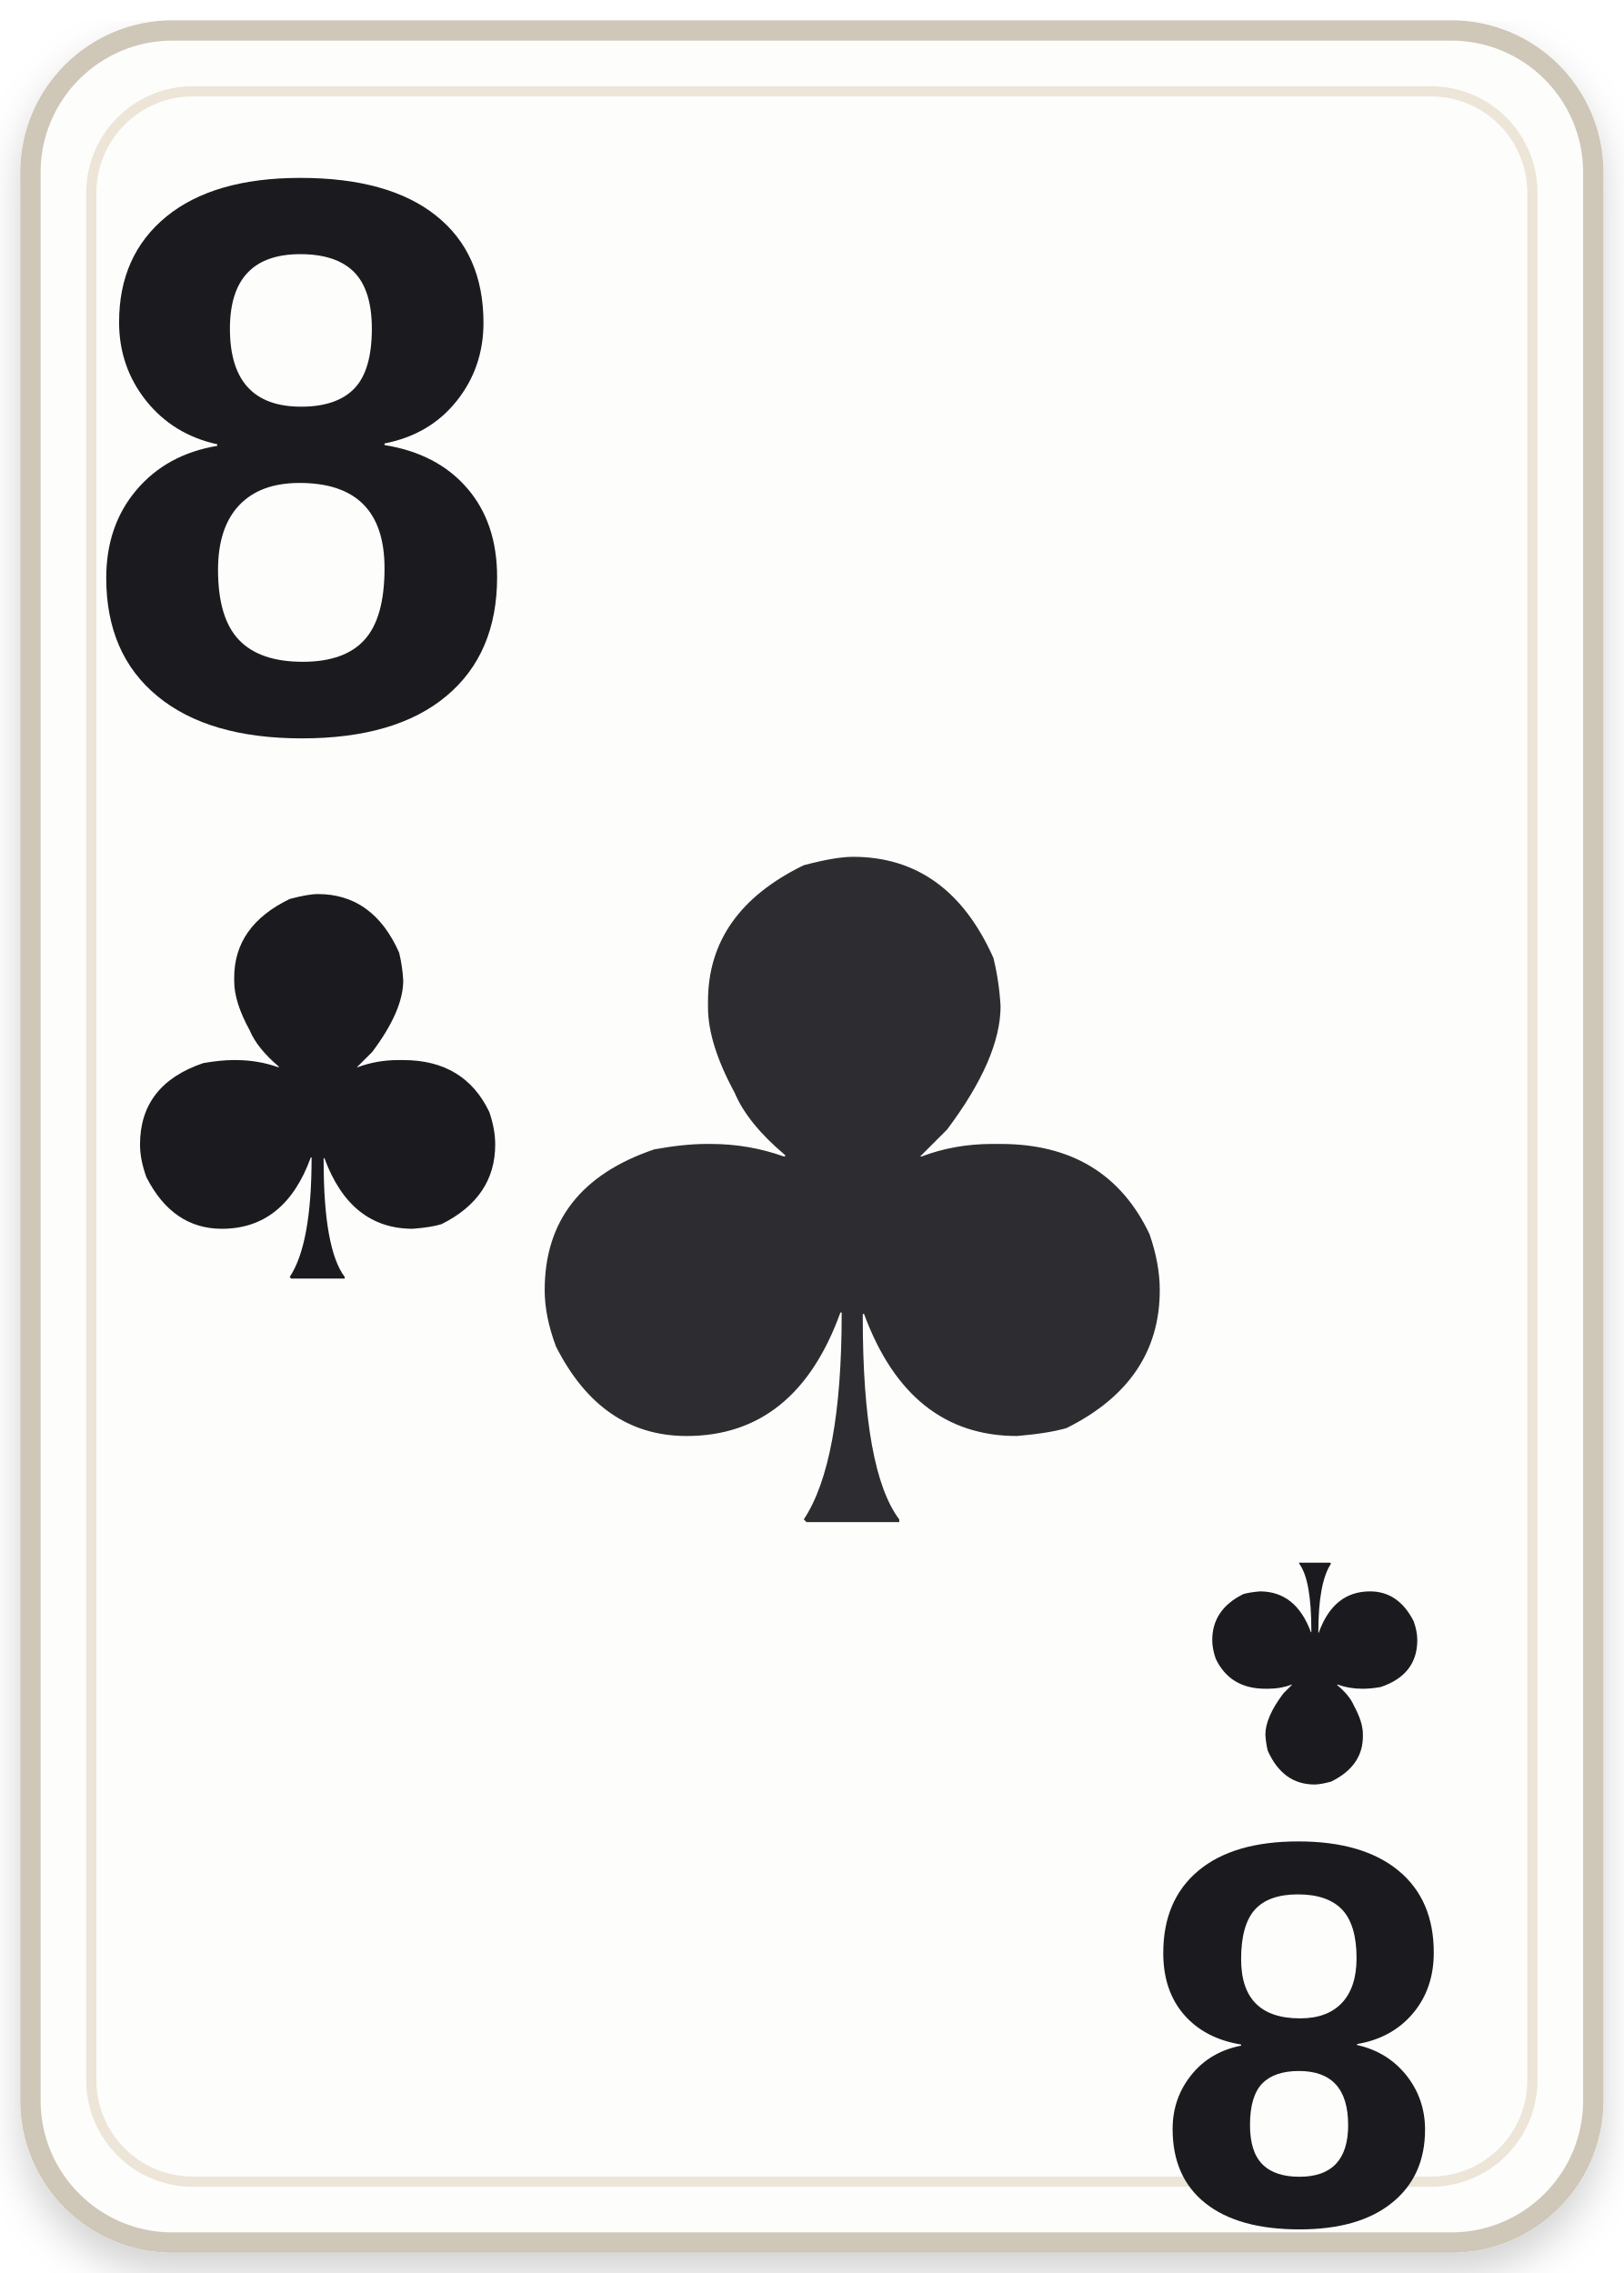
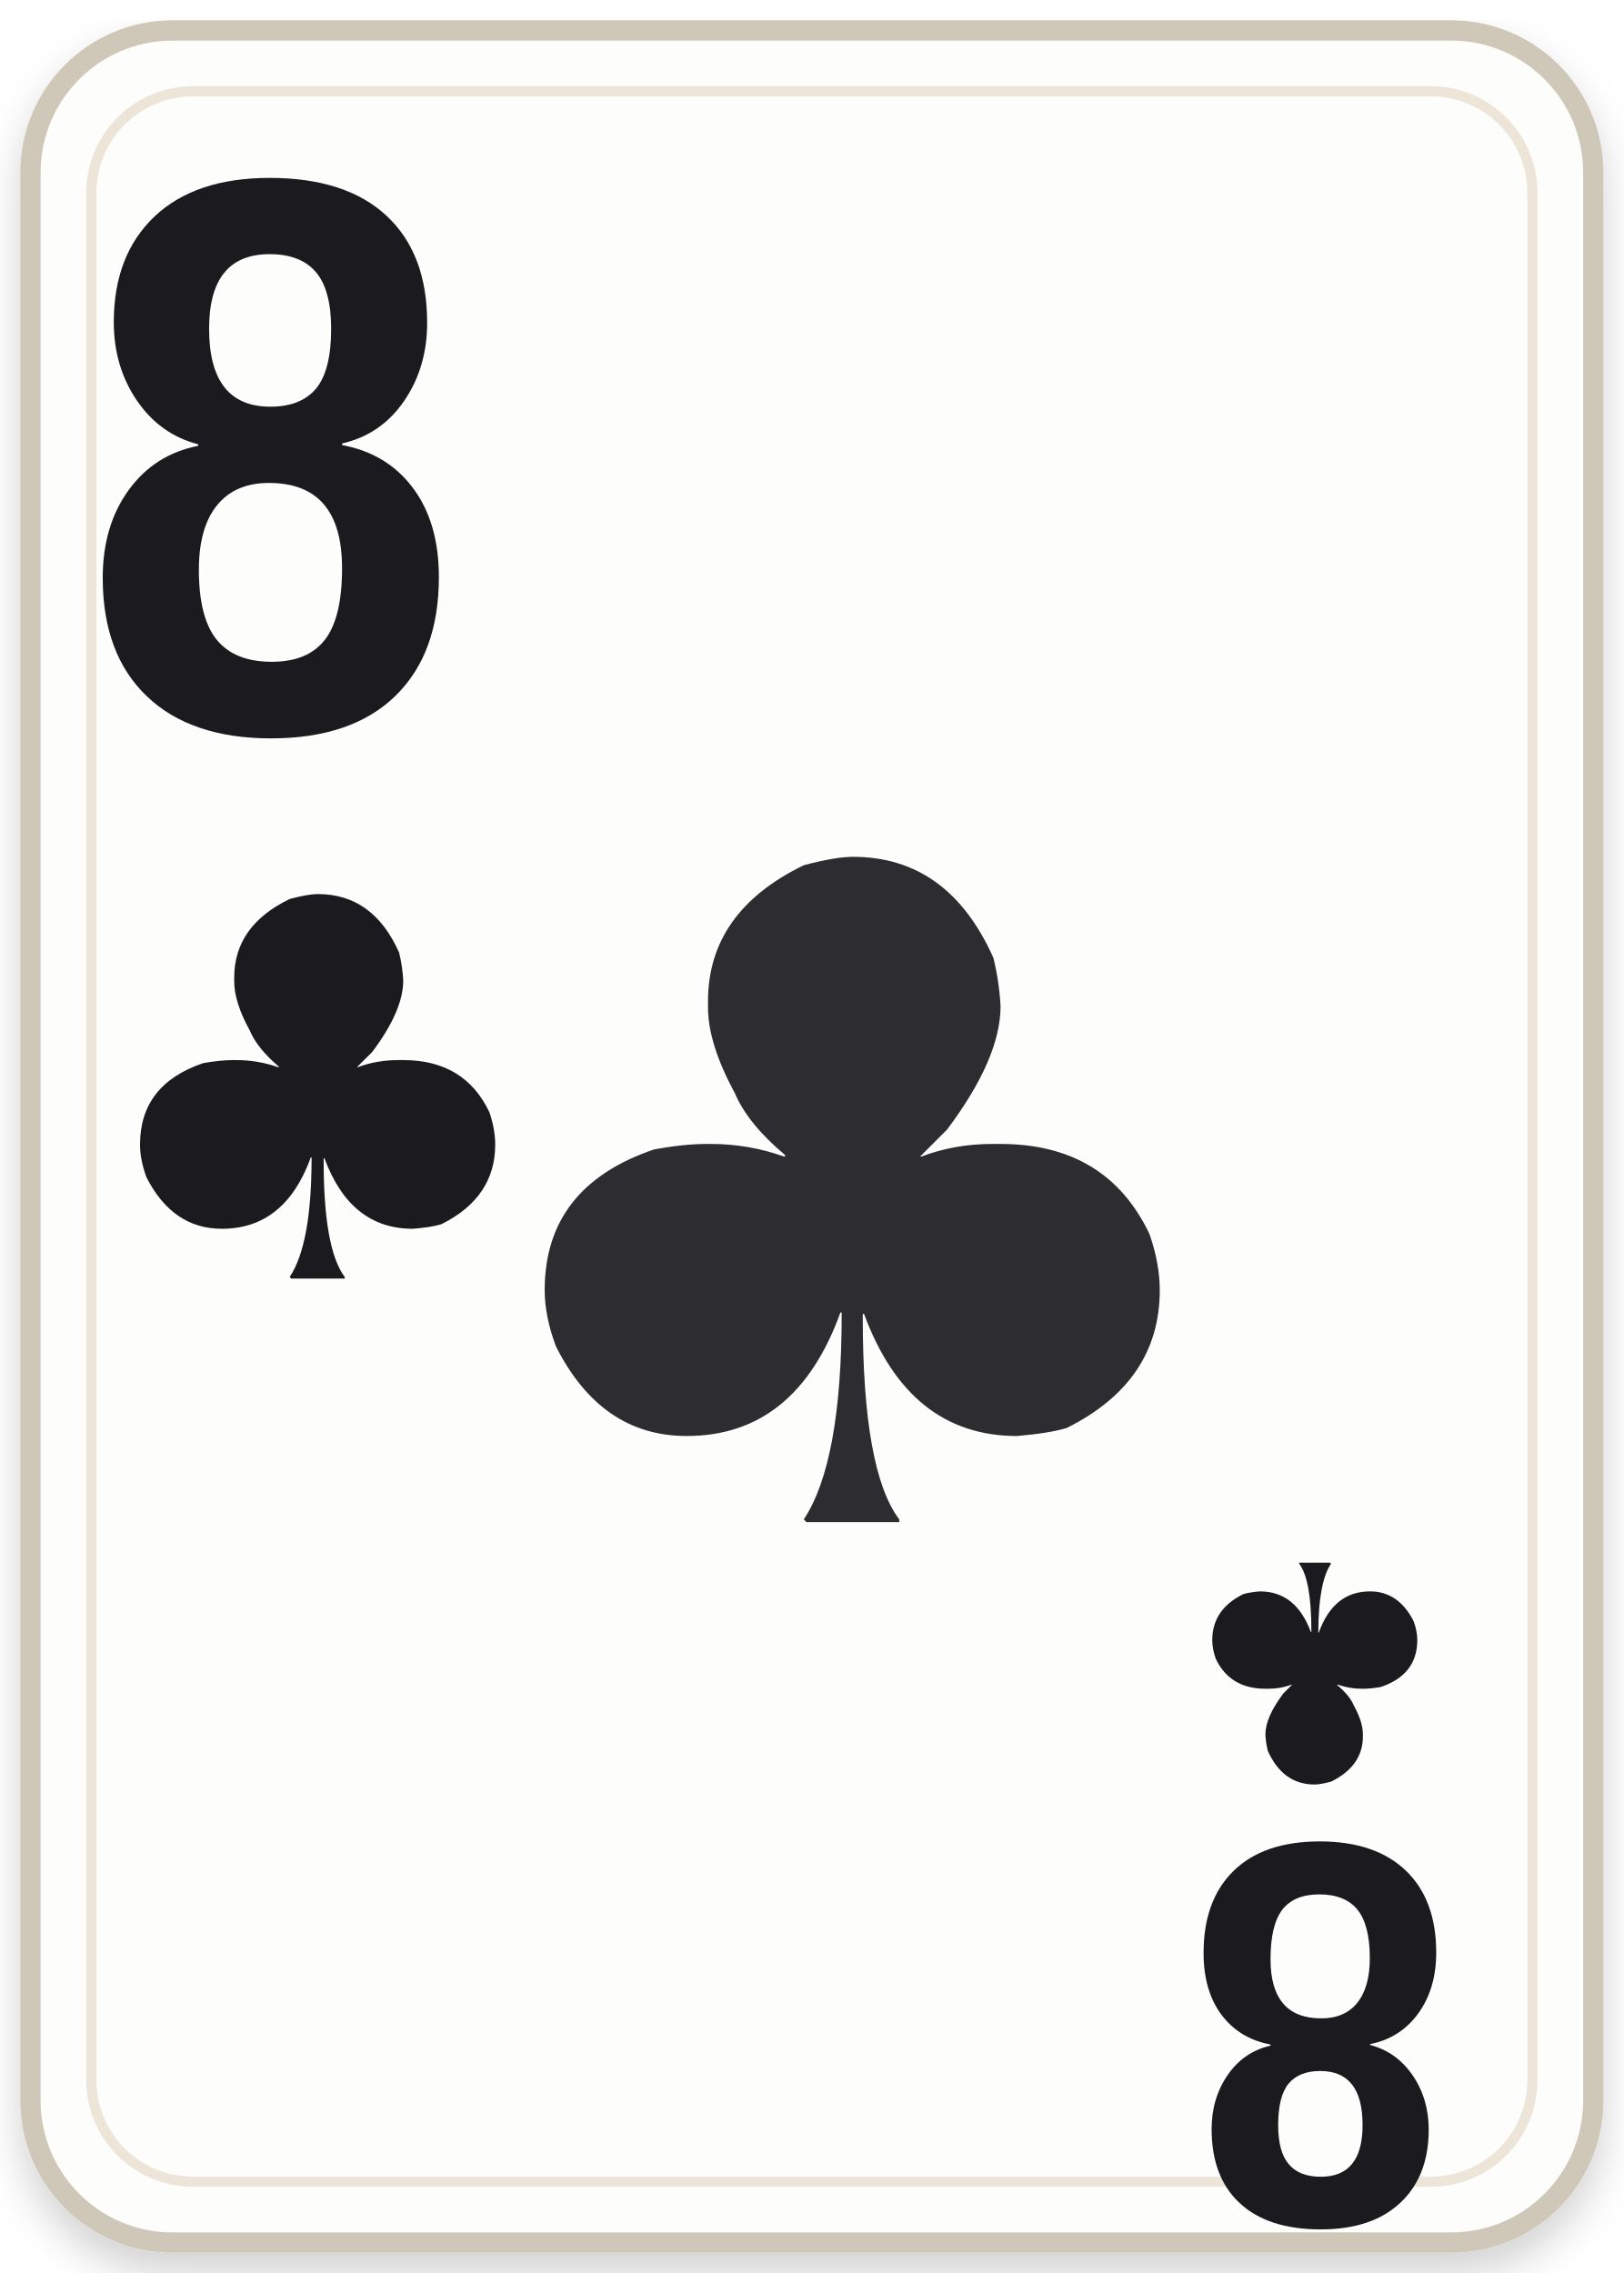
<svg xmlns="http://www.w3.org/2000/svg" viewBox="0 0 160 224" width="160" height="224">
  <defs>
    <filter id="s" x="-10%" y="-10%" width="120%" height="120%">
      <feDropShadow dx="0" dy="2" stdDeviation="2" flood-opacity=".18" />
    </filter>
  </defs>
  <rect x="3" y="3" width="154" height="218" rx="14" fill="#fdfdfb" stroke="#cfc7b8" stroke-width="2" filter="url(#s)" />
  <rect x="9" y="9" width="142" height="206" rx="10" fill="none" stroke="#ece5d8" />
-   <text x="8" y="72" font-family="Arial, Helvetica, sans-serif" font-size="78" font-weight="800" fill="#1b1b1f">8</text>
+   <g transform="translate(8 0) scale(0.86 1)">
+     <text x="0" y="72" font-family="Arial, Helvetica, sans-serif" font-size="78" font-weight="800" fill="#1b1b1f">8</text>
+   </g>
  <text x="8" y="126" font-family="Georgia, serif" font-size="52" fill="#1b1b1f">♣</text>
  <text x="84" y="150" text-anchor="middle" font-family="Georgia, serif" font-size="90" fill="#1b1b1f" opacity=".92">♣</text>
  <g transform="rotate(180 80 112)">
-     <text x="17" y="42" font-family="Arial, Helvetica, sans-serif" font-size="54" font-weight="800" fill="#1b1b1f">8</text>
+     <g transform="translate(17 0) scale(0.86 1)">
+       <text x="0" y="42" font-family="Arial, Helvetica, sans-serif" font-size="54" font-weight="800" fill="#1b1b1f">8</text>
+     </g>
    <text x="17" y="70" font-family="Georgia, serif" font-size="30" fill="#1b1b1f">♣</text>
  </g>
</svg>
